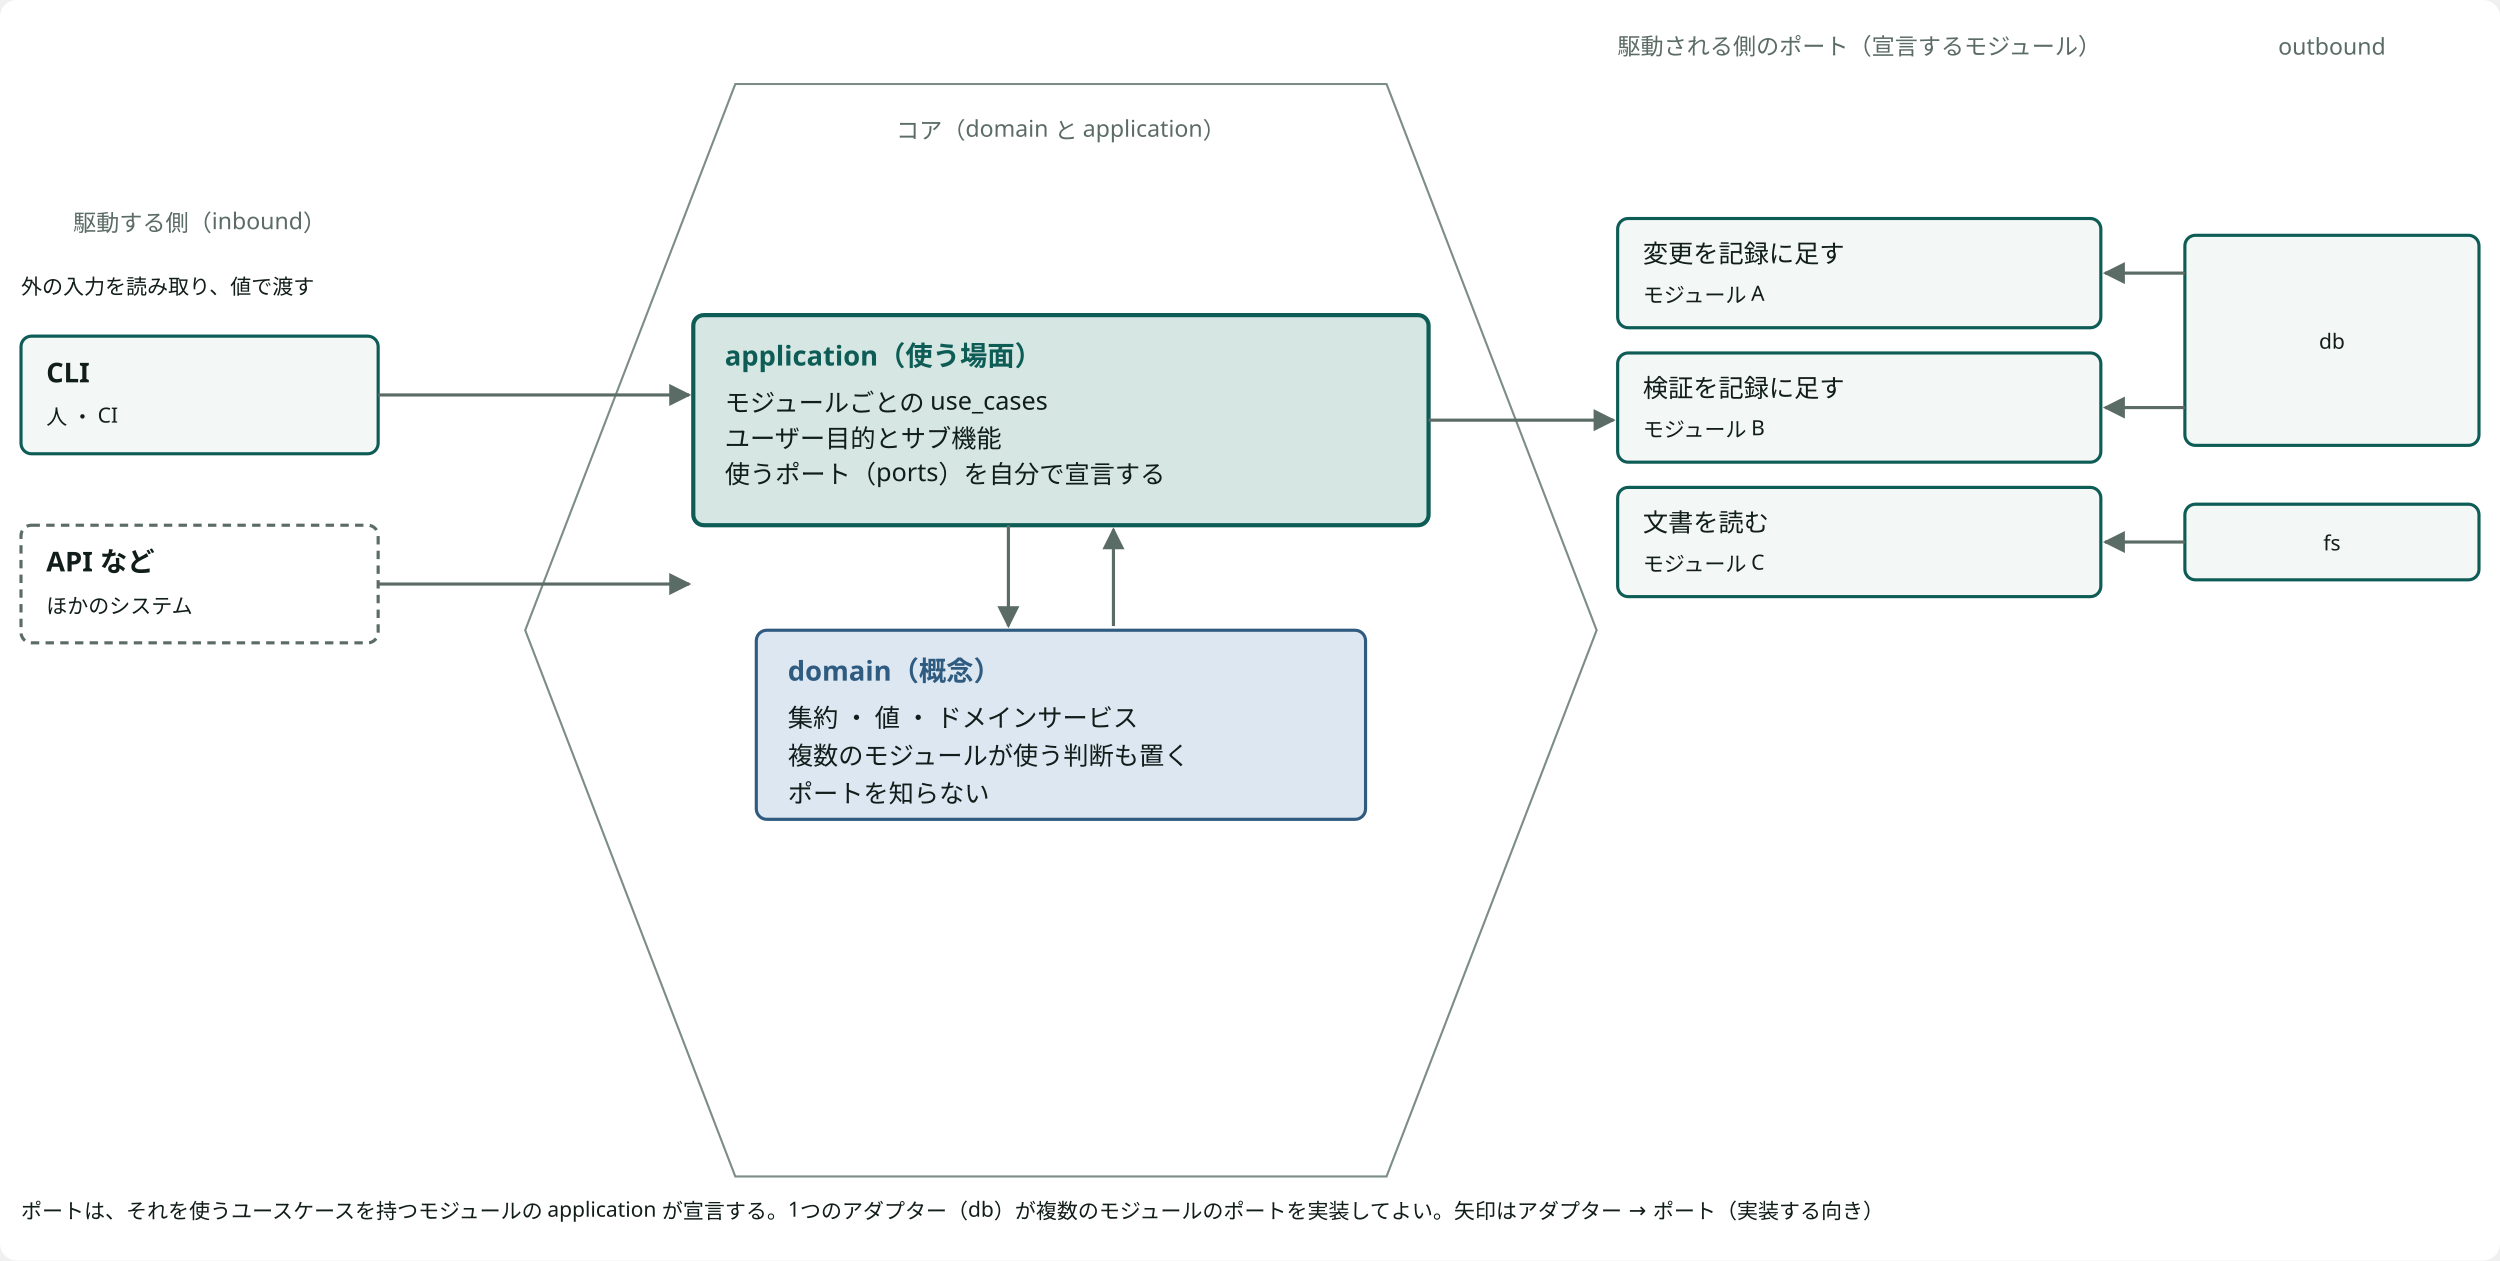
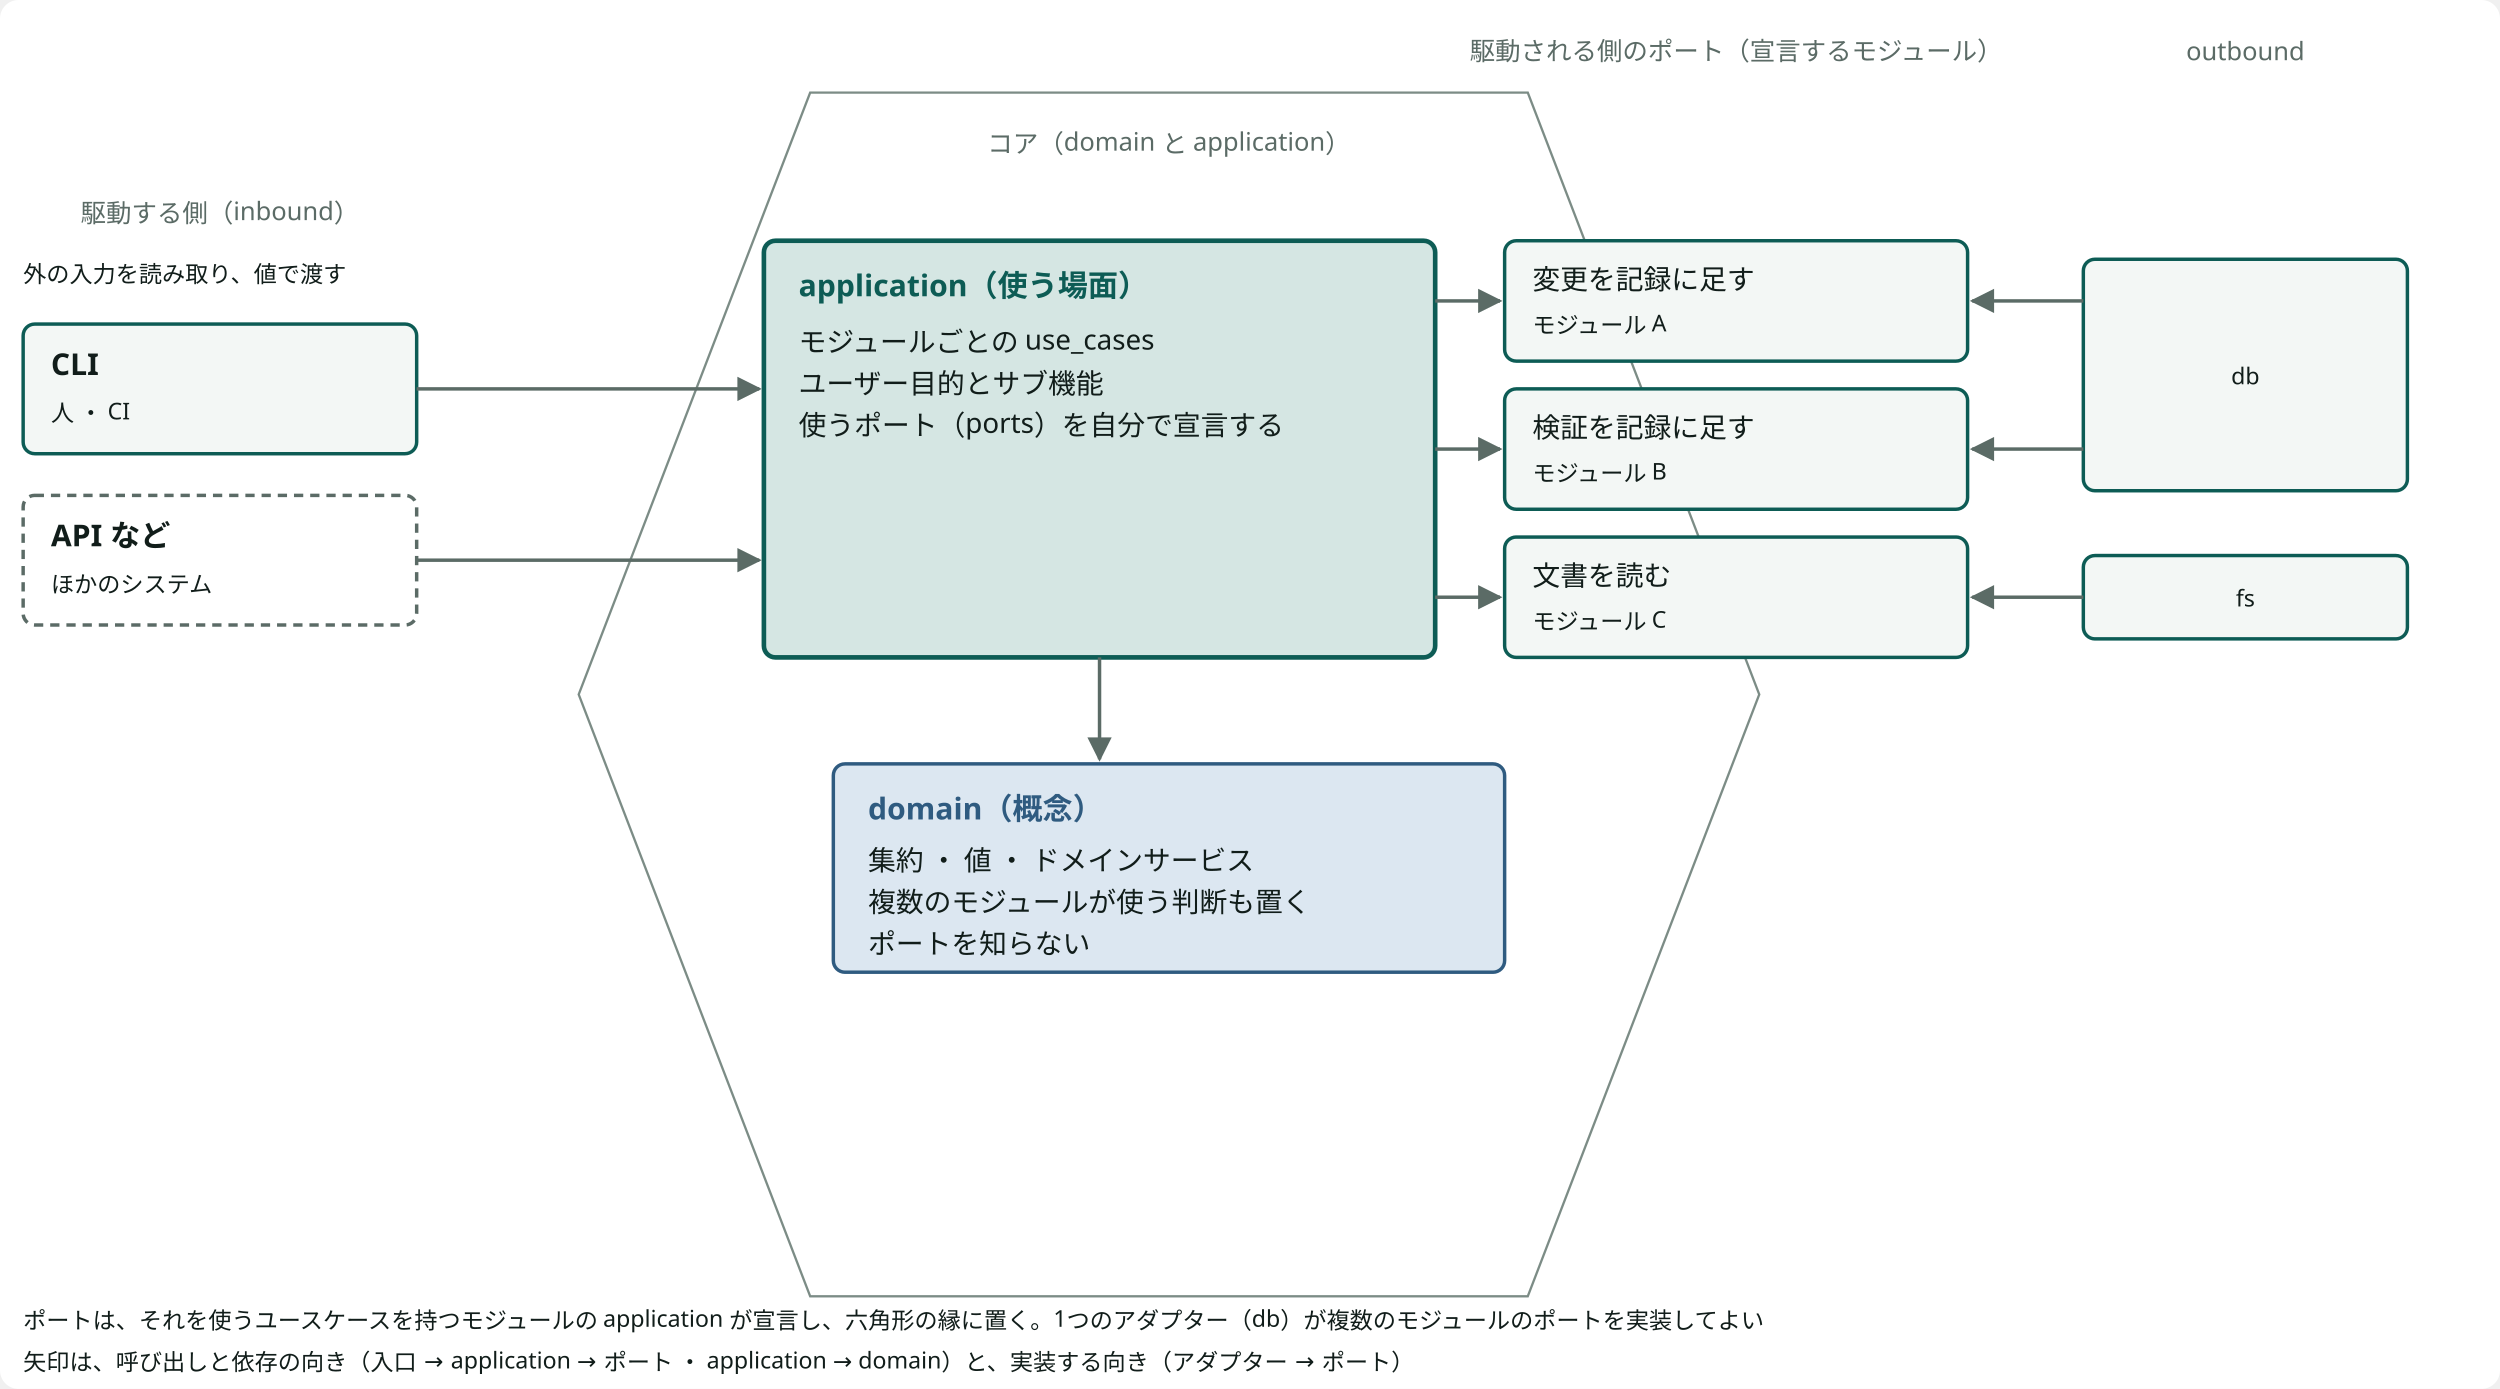
- <svg viewBox="0 0 1190 600" width="100%" style="min-width:1040px;max-width:1190px;display:block;margin:0 auto" role="img" aria-label="ヘキサゴナル：入口が値で渡し、各モジュールが使うポートを宣言し、アダプターが実装する" class="dsvg">
-   <style data-dsvg="dark">.dsvg .canvas{fill:var(--dsvg-area-fill,#FFFFFF)}.dsvg .area{fill:var(--dsvg-area-fill,#FFFFFF);stroke:var(--dsvg-line,#7C8C86)}.dsvg .note{fill:var(--dsvg-ink-soft,#5B6B66);font-size:11px}.dsvg .box.focus{fill:var(--dsvg-accent-bg,#D5E6E3);stroke:var(--dsvg-accent,#0D5C55)}.dsvg .title.focus{fill:var(--dsvg-accent,#0D5C55);font-size:13px;font-weight:700}.dsvg .label{fill:var(--dsvg-ink,#111D1A);font-size:12px}.dsvg .box.kind-2{fill:var(--dsvg-kind-2-bg,#DCE7F1);stroke:var(--dsvg-kind-2,#2F5B80)}.dsvg .title.kind-2{fill:var(--dsvg-kind-2,#2F5B80);font-size:13px;font-weight:700}.dsvg .flow{stroke:var(--dsvg-ink-soft,#5B6B66)}.dsvg .box{fill:var(--dsvg-box-fill,#F3F7F5);stroke:var(--dsvg-accent,#0D5C55)}.dsvg .title{fill:var(--dsvg-ink,#111D1A);font-size:13px;font-weight:700}.dsvg .label.small{fill:var(--dsvg-ink,#111D1A);font-size:10px}.dsvg .boundary{stroke:var(--dsvg-ink-soft,#5B6B66)}.dsvg #dsvg-d6db38f8-arrow-5B6B66 path{fill:var(--dsvg-ink-soft,#5B6B66)}@media (prefers-color-scheme:dark){:root:not([data-theme="light"]) .dsvg,.dsvg:root:not([data-theme="light"]){--dsvg-area-fill:#22302D;--dsvg-line:#62756F;--dsvg-ink-soft:#9DADA8;--dsvg-accent-bg:#173330;--dsvg-accent:#6CC9B8;--dsvg-ink:#E6EEEB;--dsvg-kind-2-bg:#182A3A;--dsvg-kind-2:#8FB8DE;--dsvg-box-fill:#16211E}}:root[data-theme="dark"] .dsvg{--dsvg-area-fill:#22302D;--dsvg-line:#62756F;--dsvg-ink-soft:#9DADA8;--dsvg-accent-bg:#173330;--dsvg-accent:#6CC9B8;--dsvg-ink:#E6EEEB;--dsvg-kind-2-bg:#182A3A;--dsvg-kind-2:#8FB8DE;--dsvg-box-fill:#16211E}</style>
+ <svg viewBox="0 0 1080 600" width="100%" style="min-width:960px;max-width:1080px;display:block;margin:0 auto" role="img" aria-label="ヘキサゴナル：入口が値で渡し、各モジュールが使うポートを宣言し、アダプターが実装する" class="dsvg">
+   <style data-dsvg="dark">.dsvg .canvas{fill:var(--dsvg-area-fill,#FFFFFF)}.dsvg .area{fill:var(--dsvg-area-fill,#FFFFFF);stroke:var(--dsvg-line,#7C8C86)}.dsvg .note{fill:var(--dsvg-ink-soft,#5B6B66);font-size:11px}.dsvg .box.focus{fill:var(--dsvg-accent-bg,#D5E6E3);stroke:var(--dsvg-accent,#0D5C55)}.dsvg .title.focus{fill:var(--dsvg-accent,#0D5C55);font-size:13px;font-weight:700}.dsvg .label{fill:var(--dsvg-ink,#111D1A);font-size:12px}.dsvg .box.kind-2{fill:var(--dsvg-kind-2-bg,#DCE7F1);stroke:var(--dsvg-kind-2,#2F5B80)}.dsvg .title.kind-2{fill:var(--dsvg-kind-2,#2F5B80);font-size:13px;font-weight:700}.dsvg .flow{stroke:var(--dsvg-ink-soft,#5B6B66)}.dsvg .label.small{fill:var(--dsvg-ink,#111D1A);font-size:10px}.dsvg .box{fill:var(--dsvg-box-fill,#F3F7F5);stroke:var(--dsvg-accent,#0D5C55)}.dsvg .title{fill:var(--dsvg-ink,#111D1A);font-size:13px;font-weight:700}.dsvg .boundary{stroke:var(--dsvg-ink-soft,#5B6B66)}.dsvg #dsvg-6f100b62-arrow-5B6B66 path{fill:var(--dsvg-ink-soft,#5B6B66)}@media (prefers-color-scheme:dark){:root:not([data-theme="light"]) .dsvg,.dsvg:root:not([data-theme="light"]){--dsvg-area-fill:#22302D;--dsvg-line:#62756F;--dsvg-ink-soft:#9DADA8;--dsvg-accent-bg:#173330;--dsvg-accent:#6CC9B8;--dsvg-ink:#E6EEEB;--dsvg-kind-2-bg:#182A3A;--dsvg-kind-2:#8FB8DE;--dsvg-box-fill:#16211E}}:root[data-theme="dark"] .dsvg{--dsvg-area-fill:#22302D;--dsvg-line:#62756F;--dsvg-ink-soft:#9DADA8;--dsvg-accent-bg:#173330;--dsvg-accent:#6CC9B8;--dsvg-ink:#E6EEEB;--dsvg-kind-2-bg:#182A3A;--dsvg-kind-2:#8FB8DE;--dsvg-box-fill:#16211E}</style>
  <defs data-dsvg="marker">
-     <marker id="dsvg-d6db38f8-arrow-5B6B66" viewBox="0 0 10 10" refX="9" refY="5" markerWidth="7" markerHeight="7" orient="auto-start-reverse">
+     <marker id="dsvg-6f100b62-arrow-5B6B66" viewBox="0 0 10 10" refX="9" refY="5" markerWidth="7" markerHeight="7" orient="auto-start-reverse">
      <path d="M0,0 L10,5 L0,10 z" fill="#5B6B66" />
    </marker>
  </defs>
-   <rect data-dsvg="canvas" class="canvas" x="0.0" y="0.0" width="1190.0" height="600.0" fill="#FFFFFF" rx="8" />
+   <rect data-dsvg="canvas" class="canvas" x="0.0" y="0.0" width="1080.0" height="600.0" fill="#FFFFFF" rx="8" />
  <path class="area" d="M250,300 L350,40 L660,40 L760,300 L660,560 L350,560 Z" fill="#FFFFFF" stroke="#7C8C86" stroke-width="1" />
  <text class="note" x="505" y="66" text-anchor="middle" font-family="Noto Sans JP, Hiragino Kaku Gothic ProN, sans-serif" font-size="11" fill="#5B6B66">コア（domain と application）</text>
-   <rect class="box focus" x="330" y="150" width="350" height="100" fill="#D5E6E3" stroke="#0D5C55" stroke-width="2" rx="5" />
-   <text class="title focus" x="345" y="174" text-anchor="start" font-family="Noto Sans JP, Hiragino Kaku Gothic ProN, sans-serif" font-size="13" font-weight="700" fill="#0D5C55">application（使う場面）</text>
-   <text class="label" x="345" y="196" text-anchor="start" font-family="Noto Sans JP, Hiragino Kaku Gothic ProN, sans-serif" font-size="12" fill="#111D1A">モジュールごとの use_cases</text>
-   <text class="label" x="345" y="213" text-anchor="start" font-family="Noto Sans JP, Hiragino Kaku Gothic ProN, sans-serif" font-size="12" fill="#111D1A">ユーザー目的とサブ機能</text>
-   <text class="label" x="345" y="230" text-anchor="start" font-family="Noto Sans JP, Hiragino Kaku Gothic ProN, sans-serif" font-size="12" fill="#111D1A">使うポート（ports）を自分で宣言する</text>
-   <rect class="box kind-2" x="360" y="300" width="290" height="90" fill="#DCE7F1" stroke="#2F5B80" stroke-width="1.5" rx="5" />
-   <text class="title kind-2" x="375" y="324" text-anchor="start" font-family="Noto Sans JP, Hiragino Kaku Gothic ProN, sans-serif" font-size="13" font-weight="700" fill="#2F5B80">domain（概念）</text>
-   <text class="label" x="375" y="346" text-anchor="start" font-family="Noto Sans JP, Hiragino Kaku Gothic ProN, sans-serif" font-size="12" fill="#111D1A">集約 ・ 値 ・ ドメインサービス</text>
-   <text class="label" x="375" y="364" text-anchor="start" font-family="Noto Sans JP, Hiragino Kaku Gothic ProN, sans-serif" font-size="12" fill="#111D1A">複数のモジュールが使う判断も置く</text>
-   <text class="label" x="375" y="382" text-anchor="start" font-family="Noto Sans JP, Hiragino Kaku Gothic ProN, sans-serif" font-size="12" fill="#111D1A">ポートを知らない</text>
-   <path class="flow" d="M480,250 V298" fill="none" stroke="#5B6B66" stroke-width="1.5" marker-end="url(#dsvg-d6db38f8-arrow-5B6B66)" />
-   <path class="flow" d="M530,298 V252" fill="none" stroke="#5B6B66" stroke-width="1.5" marker-end="url(#dsvg-d6db38f8-arrow-5B6B66)" />
-   <text class="note" x="95" y="110" text-anchor="middle" font-family="Noto Sans JP, Hiragino Kaku Gothic ProN, sans-serif" font-size="11" fill="#5B6B66">駆動する側（inbound）</text>
-   <rect class="box" x="10" y="160" width="170" height="56" fill="#F3F7F5" stroke="#0D5C55" stroke-width="1.5" rx="5" />
-   <text class="title" x="22" y="182" text-anchor="start" font-family="Noto Sans JP, Hiragino Kaku Gothic ProN, sans-serif" font-size="13" font-weight="700" fill="#111D1A">CLI</text>
-   <text class="label small" x="22" y="202" text-anchor="start" font-family="Noto Sans JP, Hiragino Kaku Gothic ProN, sans-serif" font-size="10" fill="#111D1A">人 ・ CI</text>
-   <path class="flow" d="M180,188 H328" fill="none" stroke="#5B6B66" stroke-width="1.5" marker-end="url(#dsvg-d6db38f8-arrow-5B6B66)" />
-   <rect class="boundary" x="10" y="250" width="170" height="56" fill="none" stroke="#5B6B66" stroke-width="1.5" stroke-dasharray="4 3" rx="5" />
-   <text class="title" x="22" y="272" text-anchor="start" font-family="Noto Sans JP, Hiragino Kaku Gothic ProN, sans-serif" font-size="13" font-weight="700" fill="#111D1A">API など</text>
-   <text class="label small" x="22" y="292" text-anchor="start" font-family="Noto Sans JP, Hiragino Kaku Gothic ProN, sans-serif" font-size="10" fill="#111D1A">ほかのシステム</text>
-   <path class="flow" d="M180,278 H328" fill="none" stroke="#5B6B66" stroke-width="1.5" marker-end="url(#dsvg-d6db38f8-arrow-5B6B66)" />
-   <text class="label small" x="10" y="140" text-anchor="start" font-family="Noto Sans JP, Hiragino Kaku Gothic ProN, sans-serif" font-size="10" fill="#111D1A">外の入力を読み取り、値で渡す</text>
-   <text class="note" x="885" y="26" text-anchor="middle" font-family="Noto Sans JP, Hiragino Kaku Gothic ProN, sans-serif" font-size="11" fill="#5B6B66">駆動される側のポート（宣言するモジュール）</text>
-   <text class="note" x="1110" y="26" text-anchor="middle" font-family="Noto Sans JP, Hiragino Kaku Gothic ProN, sans-serif" font-size="11" fill="#5B6B66">outbound</text>
-   <rect class="box" x="770" y="104" width="230" height="52" fill="#F3F7F5" stroke="#0D5C55" stroke-width="1.5" rx="5" />
-   <text class="label" x="782" y="125" text-anchor="start" font-family="Noto Sans JP, Hiragino Kaku Gothic ProN, sans-serif" font-size="12" fill="#111D1A">変更を記録に足す</text>
-   <text class="label small" x="782" y="144" text-anchor="start" font-family="Noto Sans JP, Hiragino Kaku Gothic ProN, sans-serif" font-size="10" fill="#111D1A">モジュール A</text>
-   <rect class="box" x="1040" y="112" width="140" height="100" fill="#F3F7F5" stroke="#0D5C55" stroke-width="1.5" rx="5" />
-   <text class="label small" x="1110" y="166" text-anchor="middle" font-family="Noto Sans JP, Hiragino Kaku Gothic ProN, sans-serif" font-size="10" fill="#111D1A">db</text>
-   <path class="flow" d="M1040,130 H1002" fill="none" stroke="#5B6B66" stroke-width="1.5" marker-end="url(#dsvg-d6db38f8-arrow-5B6B66)" />
-   <rect class="box" x="770" y="168" width="230" height="52" fill="#F3F7F5" stroke="#0D5C55" stroke-width="1.5" rx="5" />
-   <text class="label" x="782" y="189" text-anchor="start" font-family="Noto Sans JP, Hiragino Kaku Gothic ProN, sans-serif" font-size="12" fill="#111D1A">検証を記録に足す</text>
-   <text class="label small" x="782" y="208" text-anchor="start" font-family="Noto Sans JP, Hiragino Kaku Gothic ProN, sans-serif" font-size="10" fill="#111D1A">モジュール B</text>
-   <path class="flow" d="M1040,194 H1002" fill="none" stroke="#5B6B66" stroke-width="1.5" marker-end="url(#dsvg-d6db38f8-arrow-5B6B66)" />
-   <rect class="box" x="770" y="232" width="230" height="52" fill="#F3F7F5" stroke="#0D5C55" stroke-width="1.5" rx="5" />
-   <text class="label" x="782" y="253" text-anchor="start" font-family="Noto Sans JP, Hiragino Kaku Gothic ProN, sans-serif" font-size="12" fill="#111D1A">文書を読む</text>
-   <text class="label small" x="782" y="272" text-anchor="start" font-family="Noto Sans JP, Hiragino Kaku Gothic ProN, sans-serif" font-size="10" fill="#111D1A">モジュール C</text>
-   <rect class="box" x="1040" y="240" width="140" height="36" fill="#F3F7F5" stroke="#0D5C55" stroke-width="1.5" rx="5" />
-   <text class="label small" x="1110" y="262" text-anchor="middle" font-family="Noto Sans JP, Hiragino Kaku Gothic ProN, sans-serif" font-size="10" fill="#111D1A">fs</text>
-   <path class="flow" d="M1040,258 H1002" fill="none" stroke="#5B6B66" stroke-width="1.5" marker-end="url(#dsvg-d6db38f8-arrow-5B6B66)" />
-   <path class="flow" d="M680,200 H768" fill="none" stroke="#5B6B66" stroke-width="1.5" marker-end="url(#dsvg-d6db38f8-arrow-5B6B66)" />
-   <text class="label small" x="10" y="580" text-anchor="start" font-family="Noto Sans JP, Hiragino Kaku Gothic ProN, sans-serif" font-size="10" fill="#111D1A">ポートは、それを使うユースケースを持つモジュールの application が宣言する。1つのアダプター（db）が複数のモジュールのポートを実装してよい。矢印はアダプター → ポート（実装する向き）</text>
+   <rect class="box focus" x="330" y="104" width="290" height="180" fill="#D5E6E3" stroke="#0D5C55" stroke-width="2" rx="5" />
+   <text class="title focus" x="345" y="128" text-anchor="start" font-family="Noto Sans JP, Hiragino Kaku Gothic ProN, sans-serif" font-size="13" font-weight="700" fill="#0D5C55">application（使う場面）</text>
+   <text class="label" x="345" y="152" text-anchor="start" font-family="Noto Sans JP, Hiragino Kaku Gothic ProN, sans-serif" font-size="12" fill="#111D1A">モジュールごとの use_cases</text>
+   <text class="label" x="345" y="170" text-anchor="start" font-family="Noto Sans JP, Hiragino Kaku Gothic ProN, sans-serif" font-size="12" fill="#111D1A">ユーザー目的とサブ機能</text>
+   <text class="label" x="345" y="188" text-anchor="start" font-family="Noto Sans JP, Hiragino Kaku Gothic ProN, sans-serif" font-size="12" fill="#111D1A">使うポート（ports）を自分で宣言する</text>
+   <rect class="box kind-2" x="360" y="330" width="290" height="90" fill="#DCE7F1" stroke="#2F5B80" stroke-width="1.5" rx="5" />
+   <text class="title kind-2" x="375" y="354" text-anchor="start" font-family="Noto Sans JP, Hiragino Kaku Gothic ProN, sans-serif" font-size="13" font-weight="700" fill="#2F5B80">domain（概念）</text>
+   <text class="label" x="375" y="376" text-anchor="start" font-family="Noto Sans JP, Hiragino Kaku Gothic ProN, sans-serif" font-size="12" fill="#111D1A">集約 ・ 値 ・ ドメインサービス</text>
+   <text class="label" x="375" y="394" text-anchor="start" font-family="Noto Sans JP, Hiragino Kaku Gothic ProN, sans-serif" font-size="12" fill="#111D1A">複数のモジュールが使う判断も置く</text>
+   <text class="label" x="375" y="412" text-anchor="start" font-family="Noto Sans JP, Hiragino Kaku Gothic ProN, sans-serif" font-size="12" fill="#111D1A">ポートを知らない</text>
+   <path class="flow" d="M475,284 V328" fill="none" stroke="#5B6B66" stroke-width="1.5" marker-end="url(#dsvg-6f100b62-arrow-5B6B66)" />
+   <text class="note" x="95" y="96" text-anchor="middle" font-family="Noto Sans JP, Hiragino Kaku Gothic ProN, sans-serif" font-size="11" fill="#5B6B66">駆動する側（inbound）</text>
+   <text class="label small" x="10" y="122" text-anchor="start" font-family="Noto Sans JP, Hiragino Kaku Gothic ProN, sans-serif" font-size="10" fill="#111D1A">外の入力を読み取り、値で渡す</text>
+   <rect class="box" x="10" y="140" width="170" height="56" fill="#F3F7F5" stroke="#0D5C55" stroke-width="1.5" rx="5" />
+   <text class="title" x="22" y="162" text-anchor="start" font-family="Noto Sans JP, Hiragino Kaku Gothic ProN, sans-serif" font-size="13" font-weight="700" fill="#111D1A">CLI</text>
+   <text class="label small" x="22" y="182" text-anchor="start" font-family="Noto Sans JP, Hiragino Kaku Gothic ProN, sans-serif" font-size="10" fill="#111D1A">人 ・ CI</text>
+   <path class="flow" d="M180,168 H328" fill="none" stroke="#5B6B66" stroke-width="1.5" marker-end="url(#dsvg-6f100b62-arrow-5B6B66)" />
+   <rect class="boundary" x="10" y="214" width="170" height="56" fill="none" stroke="#5B6B66" stroke-width="1.5" stroke-dasharray="4 3" rx="5" />
+   <text class="title" x="22" y="236" text-anchor="start" font-family="Noto Sans JP, Hiragino Kaku Gothic ProN, sans-serif" font-size="13" font-weight="700" fill="#111D1A">API など</text>
+   <text class="label small" x="22" y="256" text-anchor="start" font-family="Noto Sans JP, Hiragino Kaku Gothic ProN, sans-serif" font-size="10" fill="#111D1A">ほかのシステム</text>
+   <path class="flow" d="M180,242 H328" fill="none" stroke="#5B6B66" stroke-width="1.5" marker-end="url(#dsvg-6f100b62-arrow-5B6B66)" />
+   <text class="note" x="750" y="26" text-anchor="middle" font-family="Noto Sans JP, Hiragino Kaku Gothic ProN, sans-serif" font-size="11" fill="#5B6B66">駆動される側のポート（宣言するモジュール）</text>
+   <text class="note" x="970" y="26" text-anchor="middle" font-family="Noto Sans JP, Hiragino Kaku Gothic ProN, sans-serif" font-size="11" fill="#5B6B66">outbound</text>
+   <rect class="box" x="650" y="104" width="200" height="52" fill="#F3F7F5" stroke="#0D5C55" stroke-width="1.5" rx="5" />
+   <text class="label" x="662" y="125" text-anchor="start" font-family="Noto Sans JP, Hiragino Kaku Gothic ProN, sans-serif" font-size="12" fill="#111D1A">変更を記録に足す</text>
+   <text class="label small" x="662" y="144" text-anchor="start" font-family="Noto Sans JP, Hiragino Kaku Gothic ProN, sans-serif" font-size="10" fill="#111D1A">モジュール A</text>
+   <path class="flow" d="M620,130 H648" fill="none" stroke="#5B6B66" stroke-width="1.5" marker-end="url(#dsvg-6f100b62-arrow-5B6B66)" />
+   <rect class="box" x="650" y="168" width="200" height="52" fill="#F3F7F5" stroke="#0D5C55" stroke-width="1.5" rx="5" />
+   <text class="label" x="662" y="189" text-anchor="start" font-family="Noto Sans JP, Hiragino Kaku Gothic ProN, sans-serif" font-size="12" fill="#111D1A">検証を記録に足す</text>
+   <text class="label small" x="662" y="208" text-anchor="start" font-family="Noto Sans JP, Hiragino Kaku Gothic ProN, sans-serif" font-size="10" fill="#111D1A">モジュール B</text>
+   <path class="flow" d="M620,194 H648" fill="none" stroke="#5B6B66" stroke-width="1.5" marker-end="url(#dsvg-6f100b62-arrow-5B6B66)" />
+   <rect class="box" x="650" y="232" width="200" height="52" fill="#F3F7F5" stroke="#0D5C55" stroke-width="1.5" rx="5" />
+   <text class="label" x="662" y="253" text-anchor="start" font-family="Noto Sans JP, Hiragino Kaku Gothic ProN, sans-serif" font-size="12" fill="#111D1A">文書を読む</text>
+   <text class="label small" x="662" y="272" text-anchor="start" font-family="Noto Sans JP, Hiragino Kaku Gothic ProN, sans-serif" font-size="10" fill="#111D1A">モジュール C</text>
+   <path class="flow" d="M620,258 H648" fill="none" stroke="#5B6B66" stroke-width="1.5" marker-end="url(#dsvg-6f100b62-arrow-5B6B66)" />
+   <rect class="box" x="900" y="112" width="140" height="100" fill="#F3F7F5" stroke="#0D5C55" stroke-width="1.5" rx="5" />
+   <text class="label small" x="970" y="166" text-anchor="middle" font-family="Noto Sans JP, Hiragino Kaku Gothic ProN, sans-serif" font-size="10" fill="#111D1A">db</text>
+   <path class="flow" d="M900,130 H852" fill="none" stroke="#5B6B66" stroke-width="1.5" marker-end="url(#dsvg-6f100b62-arrow-5B6B66)" />
+   <path class="flow" d="M900,194 H852" fill="none" stroke="#5B6B66" stroke-width="1.5" marker-end="url(#dsvg-6f100b62-arrow-5B6B66)" />
+   <rect class="box" x="900" y="240" width="140" height="36" fill="#F3F7F5" stroke="#0D5C55" stroke-width="1.5" rx="5" />
+   <text class="label small" x="970" y="262" text-anchor="middle" font-family="Noto Sans JP, Hiragino Kaku Gothic ProN, sans-serif" font-size="10" fill="#111D1A">fs</text>
+   <path class="flow" d="M900,258 H852" fill="none" stroke="#5B6B66" stroke-width="1.5" marker-end="url(#dsvg-6f100b62-arrow-5B6B66)" />
+   <text class="label small" x="10" y="574" text-anchor="start" font-family="Noto Sans JP, Hiragino Kaku Gothic ProN, sans-serif" font-size="10" fill="#111D1A">ポートは、それを使うユースケースを持つモジュールの application が宣言し、六角形の縁に置く。1つのアダプター（db）が複数のモジュールのポートを実装してよい</text>
+   <text class="label small" x="10" y="592" text-anchor="start" font-family="Noto Sans JP, Hiragino Kaku Gothic ProN, sans-serif" font-size="10" fill="#111D1A">矢印は、呼び出しと依存の向き（入口 → application → ポート ・ application → domain）と、実装する向き（アダプター → ポート）</text>
</svg>
